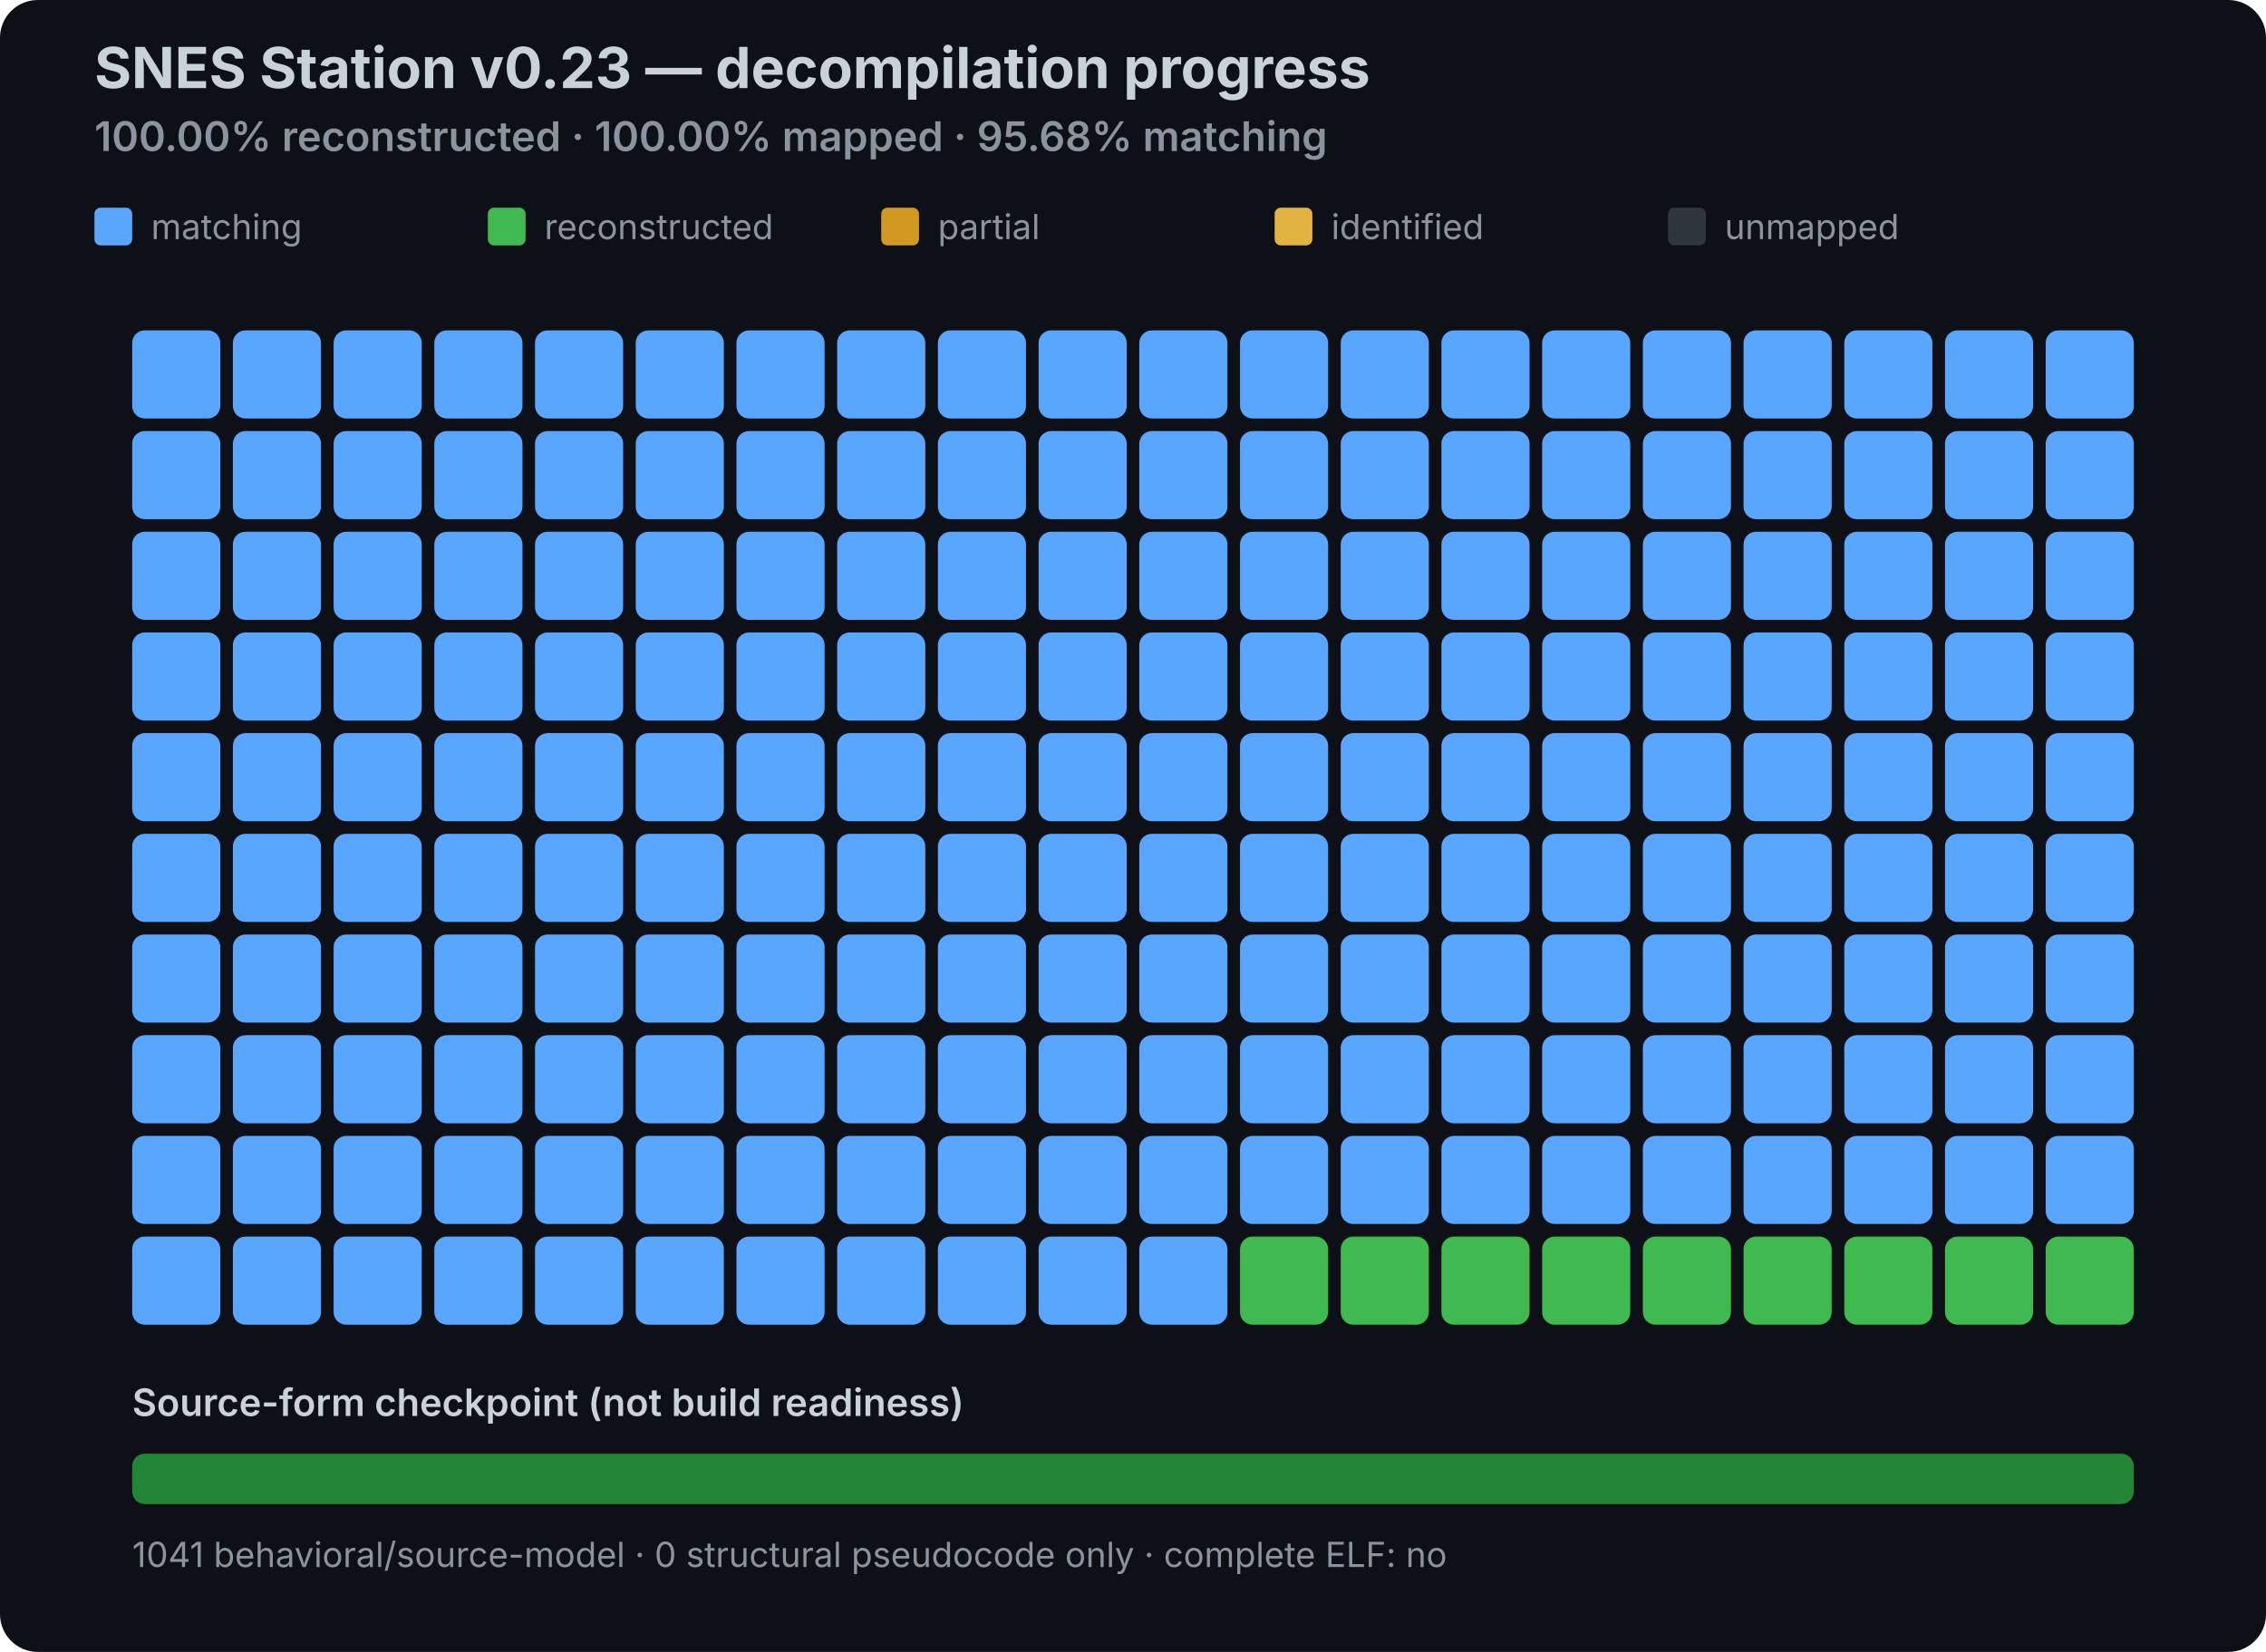
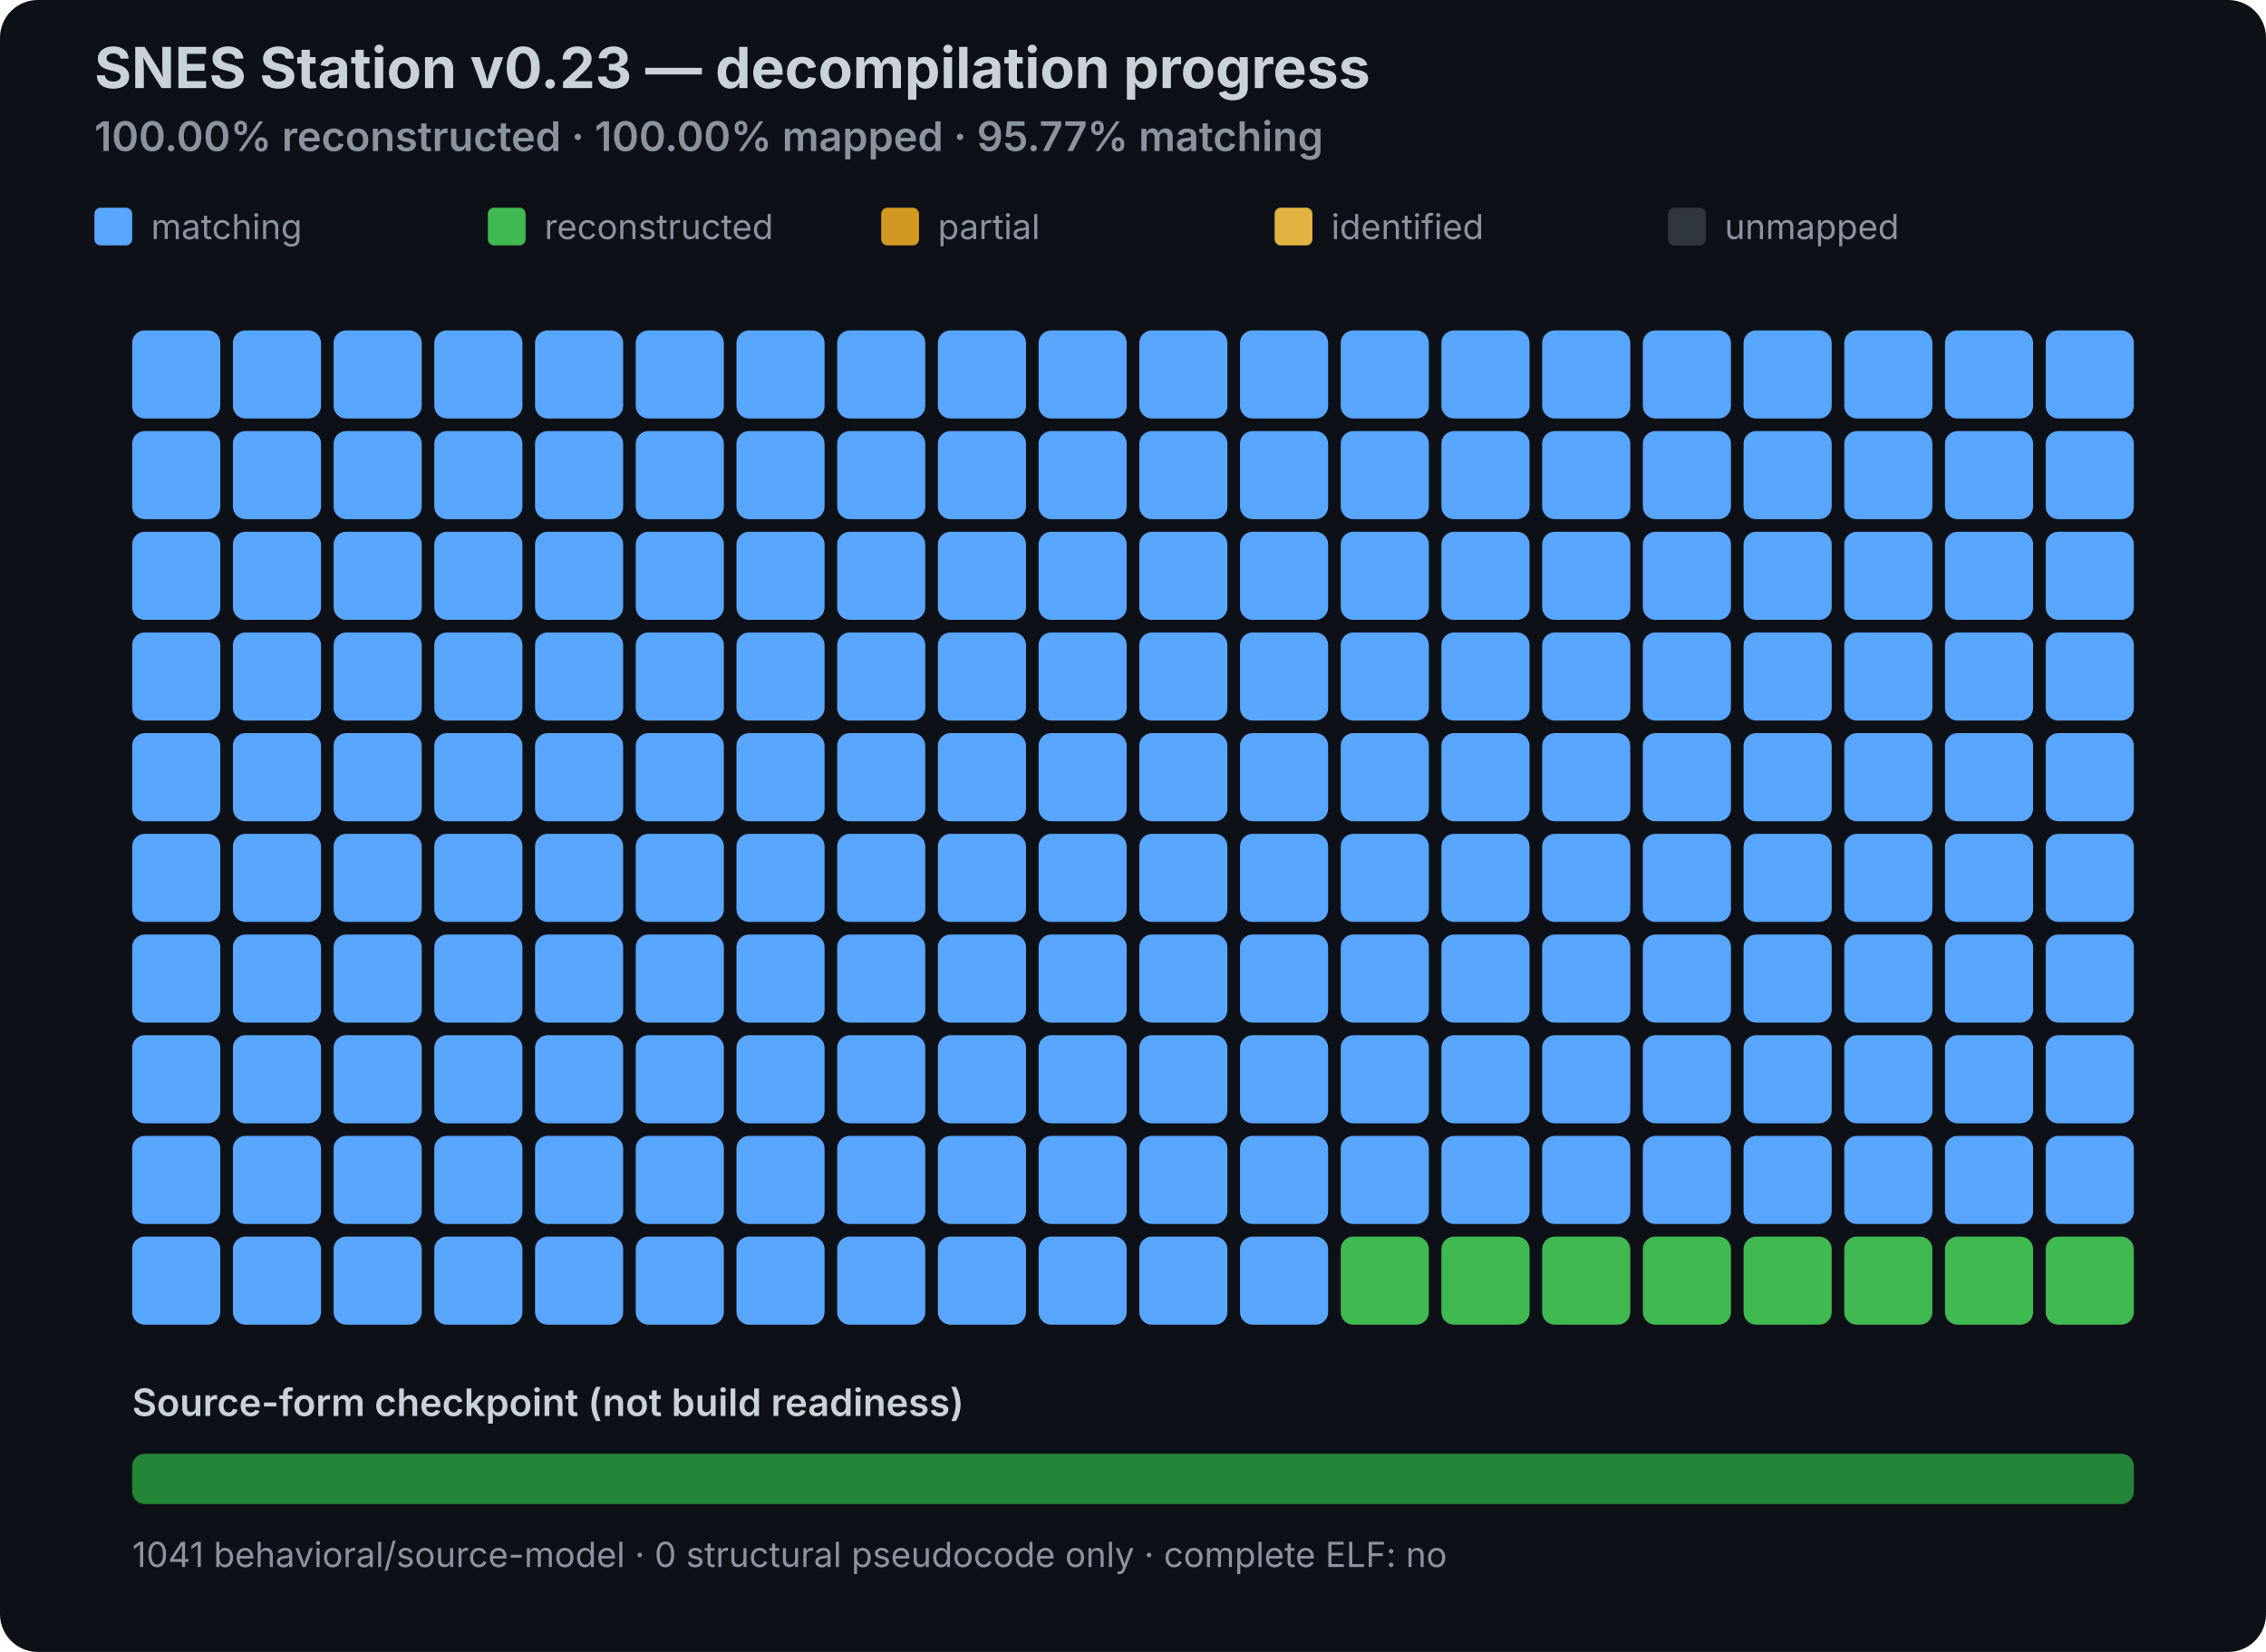
<svg xmlns="http://www.w3.org/2000/svg" width="720" height="525" viewBox="0 0 720 525" role="img" aria-labelledby="title desc">
  <style>
  .title { font: 700 18px -apple-system,BlinkMacSystemFont,"Segoe UI",sans-serif; fill: #c9d1d9; }
  .sub { font: 600 13px -apple-system,BlinkMacSystemFont,"Segoe UI",sans-serif; fill: #8b949e; }
  .legend { font: 11px -apple-system,BlinkMacSystemFont,"Segoe UI",sans-serif; fill: #8b949e; }
  .source { font: 600 12px -apple-system,BlinkMacSystemFont,"Segoe UI",sans-serif; fill: #c9d1d9; }
</style>
  <rect width="100%" height="100%" rx="12" fill="#0d1117" />
  <text x="30" y="28" class="title">SNES Station v0.23 — decompilation progress</text>
-   <text x="30" y="48" class="sub">100.00% reconstructed · 100.00% mapped · 95.68% matching</text>
+   <text x="30" y="48" class="sub">100.00% reconstructed · 100.00% mapped · 95.77% matching</text>
  <rect x="30" y="66" width="12" height="12" rx="2" fill="#58a6ff" />
  <text x="48" y="76" class="legend">matching</text>
  <rect x="155" y="66" width="12" height="12" rx="2" fill="#3fb950" />
  <text x="173" y="76" class="legend">reconstructed</text>
  <rect x="280" y="66" width="12" height="12" rx="2" fill="#d29922" />
  <text x="298" y="76" class="legend">partial</text>
  <rect x="405" y="66" width="12" height="12" rx="2" fill="#e3b341" />
  <text x="423" y="76" class="legend">identified</text>
  <rect x="530" y="66" width="12" height="12" rx="2" fill="#30363d" />
  <text x="548" y="76" class="legend">unmapped</text>
  <rect x="42" y="105" width="28" height="28" rx="4" fill="#58a6ff" data-status="MATCHING" />
  <rect x="74" y="105" width="28" height="28" rx="4" fill="#58a6ff" data-status="MATCHING" />
  <rect x="106" y="105" width="28" height="28" rx="4" fill="#58a6ff" data-status="MATCHING" />
  <rect x="138" y="105" width="28" height="28" rx="4" fill="#58a6ff" data-status="MATCHING" />
  <rect x="170" y="105" width="28" height="28" rx="4" fill="#58a6ff" data-status="MATCHING" />
  <rect x="202" y="105" width="28" height="28" rx="4" fill="#58a6ff" data-status="MATCHING" />
  <rect x="234" y="105" width="28" height="28" rx="4" fill="#58a6ff" data-status="MATCHING" />
  <rect x="266" y="105" width="28" height="28" rx="4" fill="#58a6ff" data-status="MATCHING" />
  <rect x="298" y="105" width="28" height="28" rx="4" fill="#58a6ff" data-status="MATCHING" />
  <rect x="330" y="105" width="28" height="28" rx="4" fill="#58a6ff" data-status="MATCHING" />
  <rect x="362" y="105" width="28" height="28" rx="4" fill="#58a6ff" data-status="MATCHING" />
  <rect x="394" y="105" width="28" height="28" rx="4" fill="#58a6ff" data-status="MATCHING" />
  <rect x="426" y="105" width="28" height="28" rx="4" fill="#58a6ff" data-status="MATCHING" />
  <rect x="458" y="105" width="28" height="28" rx="4" fill="#58a6ff" data-status="MATCHING" />
  <rect x="490" y="105" width="28" height="28" rx="4" fill="#58a6ff" data-status="MATCHING" />
  <rect x="522" y="105" width="28" height="28" rx="4" fill="#58a6ff" data-status="MATCHING" />
  <rect x="554" y="105" width="28" height="28" rx="4" fill="#58a6ff" data-status="MATCHING" />
  <rect x="586" y="105" width="28" height="28" rx="4" fill="#58a6ff" data-status="MATCHING" />
  <rect x="618" y="105" width="28" height="28" rx="4" fill="#58a6ff" data-status="MATCHING" />
  <rect x="650" y="105" width="28" height="28" rx="4" fill="#58a6ff" data-status="MATCHING" />
  <rect x="42" y="137" width="28" height="28" rx="4" fill="#58a6ff" data-status="MATCHING" />
  <rect x="74" y="137" width="28" height="28" rx="4" fill="#58a6ff" data-status="MATCHING" />
  <rect x="106" y="137" width="28" height="28" rx="4" fill="#58a6ff" data-status="MATCHING" />
  <rect x="138" y="137" width="28" height="28" rx="4" fill="#58a6ff" data-status="MATCHING" />
  <rect x="170" y="137" width="28" height="28" rx="4" fill="#58a6ff" data-status="MATCHING" />
  <rect x="202" y="137" width="28" height="28" rx="4" fill="#58a6ff" data-status="MATCHING" />
  <rect x="234" y="137" width="28" height="28" rx="4" fill="#58a6ff" data-status="MATCHING" />
  <rect x="266" y="137" width="28" height="28" rx="4" fill="#58a6ff" data-status="MATCHING" />
  <rect x="298" y="137" width="28" height="28" rx="4" fill="#58a6ff" data-status="MATCHING" />
  <rect x="330" y="137" width="28" height="28" rx="4" fill="#58a6ff" data-status="MATCHING" />
  <rect x="362" y="137" width="28" height="28" rx="4" fill="#58a6ff" data-status="MATCHING" />
  <rect x="394" y="137" width="28" height="28" rx="4" fill="#58a6ff" data-status="MATCHING" />
  <rect x="426" y="137" width="28" height="28" rx="4" fill="#58a6ff" data-status="MATCHING" />
  <rect x="458" y="137" width="28" height="28" rx="4" fill="#58a6ff" data-status="MATCHING" />
  <rect x="490" y="137" width="28" height="28" rx="4" fill="#58a6ff" data-status="MATCHING" />
  <rect x="522" y="137" width="28" height="28" rx="4" fill="#58a6ff" data-status="MATCHING" />
  <rect x="554" y="137" width="28" height="28" rx="4" fill="#58a6ff" data-status="MATCHING" />
  <rect x="586" y="137" width="28" height="28" rx="4" fill="#58a6ff" data-status="MATCHING" />
  <rect x="618" y="137" width="28" height="28" rx="4" fill="#58a6ff" data-status="MATCHING" />
  <rect x="650" y="137" width="28" height="28" rx="4" fill="#58a6ff" data-status="MATCHING" />
  <rect x="42" y="169" width="28" height="28" rx="4" fill="#58a6ff" data-status="MATCHING" />
  <rect x="74" y="169" width="28" height="28" rx="4" fill="#58a6ff" data-status="MATCHING" />
  <rect x="106" y="169" width="28" height="28" rx="4" fill="#58a6ff" data-status="MATCHING" />
  <rect x="138" y="169" width="28" height="28" rx="4" fill="#58a6ff" data-status="MATCHING" />
  <rect x="170" y="169" width="28" height="28" rx="4" fill="#58a6ff" data-status="MATCHING" />
  <rect x="202" y="169" width="28" height="28" rx="4" fill="#58a6ff" data-status="MATCHING" />
  <rect x="234" y="169" width="28" height="28" rx="4" fill="#58a6ff" data-status="MATCHING" />
  <rect x="266" y="169" width="28" height="28" rx="4" fill="#58a6ff" data-status="MATCHING" />
  <rect x="298" y="169" width="28" height="28" rx="4" fill="#58a6ff" data-status="MATCHING" />
  <rect x="330" y="169" width="28" height="28" rx="4" fill="#58a6ff" data-status="MATCHING" />
  <rect x="362" y="169" width="28" height="28" rx="4" fill="#58a6ff" data-status="MATCHING" />
  <rect x="394" y="169" width="28" height="28" rx="4" fill="#58a6ff" data-status="MATCHING" />
  <rect x="426" y="169" width="28" height="28" rx="4" fill="#58a6ff" data-status="MATCHING" />
  <rect x="458" y="169" width="28" height="28" rx="4" fill="#58a6ff" data-status="MATCHING" />
  <rect x="490" y="169" width="28" height="28" rx="4" fill="#58a6ff" data-status="MATCHING" />
  <rect x="522" y="169" width="28" height="28" rx="4" fill="#58a6ff" data-status="MATCHING" />
  <rect x="554" y="169" width="28" height="28" rx="4" fill="#58a6ff" data-status="MATCHING" />
  <rect x="586" y="169" width="28" height="28" rx="4" fill="#58a6ff" data-status="MATCHING" />
  <rect x="618" y="169" width="28" height="28" rx="4" fill="#58a6ff" data-status="MATCHING" />
  <rect x="650" y="169" width="28" height="28" rx="4" fill="#58a6ff" data-status="MATCHING" />
  <rect x="42" y="201" width="28" height="28" rx="4" fill="#58a6ff" data-status="MATCHING" />
  <rect x="74" y="201" width="28" height="28" rx="4" fill="#58a6ff" data-status="MATCHING" />
  <rect x="106" y="201" width="28" height="28" rx="4" fill="#58a6ff" data-status="MATCHING" />
  <rect x="138" y="201" width="28" height="28" rx="4" fill="#58a6ff" data-status="MATCHING" />
  <rect x="170" y="201" width="28" height="28" rx="4" fill="#58a6ff" data-status="MATCHING" />
  <rect x="202" y="201" width="28" height="28" rx="4" fill="#58a6ff" data-status="MATCHING" />
  <rect x="234" y="201" width="28" height="28" rx="4" fill="#58a6ff" data-status="MATCHING" />
  <rect x="266" y="201" width="28" height="28" rx="4" fill="#58a6ff" data-status="MATCHING" />
  <rect x="298" y="201" width="28" height="28" rx="4" fill="#58a6ff" data-status="MATCHING" />
  <rect x="330" y="201" width="28" height="28" rx="4" fill="#58a6ff" data-status="MATCHING" />
  <rect x="362" y="201" width="28" height="28" rx="4" fill="#58a6ff" data-status="MATCHING" />
  <rect x="394" y="201" width="28" height="28" rx="4" fill="#58a6ff" data-status="MATCHING" />
  <rect x="426" y="201" width="28" height="28" rx="4" fill="#58a6ff" data-status="MATCHING" />
  <rect x="458" y="201" width="28" height="28" rx="4" fill="#58a6ff" data-status="MATCHING" />
  <rect x="490" y="201" width="28" height="28" rx="4" fill="#58a6ff" data-status="MATCHING" />
  <rect x="522" y="201" width="28" height="28" rx="4" fill="#58a6ff" data-status="MATCHING" />
  <rect x="554" y="201" width="28" height="28" rx="4" fill="#58a6ff" data-status="MATCHING" />
  <rect x="586" y="201" width="28" height="28" rx="4" fill="#58a6ff" data-status="MATCHING" />
  <rect x="618" y="201" width="28" height="28" rx="4" fill="#58a6ff" data-status="MATCHING" />
  <rect x="650" y="201" width="28" height="28" rx="4" fill="#58a6ff" data-status="MATCHING" />
  <rect x="42" y="233" width="28" height="28" rx="4" fill="#58a6ff" data-status="MATCHING" />
  <rect x="74" y="233" width="28" height="28" rx="4" fill="#58a6ff" data-status="MATCHING" />
  <rect x="106" y="233" width="28" height="28" rx="4" fill="#58a6ff" data-status="MATCHING" />
  <rect x="138" y="233" width="28" height="28" rx="4" fill="#58a6ff" data-status="MATCHING" />
  <rect x="170" y="233" width="28" height="28" rx="4" fill="#58a6ff" data-status="MATCHING" />
  <rect x="202" y="233" width="28" height="28" rx="4" fill="#58a6ff" data-status="MATCHING" />
  <rect x="234" y="233" width="28" height="28" rx="4" fill="#58a6ff" data-status="MATCHING" />
  <rect x="266" y="233" width="28" height="28" rx="4" fill="#58a6ff" data-status="MATCHING" />
  <rect x="298" y="233" width="28" height="28" rx="4" fill="#58a6ff" data-status="MATCHING" />
  <rect x="330" y="233" width="28" height="28" rx="4" fill="#58a6ff" data-status="MATCHING" />
  <rect x="362" y="233" width="28" height="28" rx="4" fill="#58a6ff" data-status="MATCHING" />
  <rect x="394" y="233" width="28" height="28" rx="4" fill="#58a6ff" data-status="MATCHING" />
  <rect x="426" y="233" width="28" height="28" rx="4" fill="#58a6ff" data-status="MATCHING" />
  <rect x="458" y="233" width="28" height="28" rx="4" fill="#58a6ff" data-status="MATCHING" />
  <rect x="490" y="233" width="28" height="28" rx="4" fill="#58a6ff" data-status="MATCHING" />
  <rect x="522" y="233" width="28" height="28" rx="4" fill="#58a6ff" data-status="MATCHING" />
  <rect x="554" y="233" width="28" height="28" rx="4" fill="#58a6ff" data-status="MATCHING" />
  <rect x="586" y="233" width="28" height="28" rx="4" fill="#58a6ff" data-status="MATCHING" />
  <rect x="618" y="233" width="28" height="28" rx="4" fill="#58a6ff" data-status="MATCHING" />
  <rect x="650" y="233" width="28" height="28" rx="4" fill="#58a6ff" data-status="MATCHING" />
  <rect x="42" y="265" width="28" height="28" rx="4" fill="#58a6ff" data-status="MATCHING" />
  <rect x="74" y="265" width="28" height="28" rx="4" fill="#58a6ff" data-status="MATCHING" />
  <rect x="106" y="265" width="28" height="28" rx="4" fill="#58a6ff" data-status="MATCHING" />
  <rect x="138" y="265" width="28" height="28" rx="4" fill="#58a6ff" data-status="MATCHING" />
  <rect x="170" y="265" width="28" height="28" rx="4" fill="#58a6ff" data-status="MATCHING" />
  <rect x="202" y="265" width="28" height="28" rx="4" fill="#58a6ff" data-status="MATCHING" />
  <rect x="234" y="265" width="28" height="28" rx="4" fill="#58a6ff" data-status="MATCHING" />
  <rect x="266" y="265" width="28" height="28" rx="4" fill="#58a6ff" data-status="MATCHING" />
  <rect x="298" y="265" width="28" height="28" rx="4" fill="#58a6ff" data-status="MATCHING" />
  <rect x="330" y="265" width="28" height="28" rx="4" fill="#58a6ff" data-status="MATCHING" />
  <rect x="362" y="265" width="28" height="28" rx="4" fill="#58a6ff" data-status="MATCHING" />
  <rect x="394" y="265" width="28" height="28" rx="4" fill="#58a6ff" data-status="MATCHING" />
  <rect x="426" y="265" width="28" height="28" rx="4" fill="#58a6ff" data-status="MATCHING" />
  <rect x="458" y="265" width="28" height="28" rx="4" fill="#58a6ff" data-status="MATCHING" />
  <rect x="490" y="265" width="28" height="28" rx="4" fill="#58a6ff" data-status="MATCHING" />
  <rect x="522" y="265" width="28" height="28" rx="4" fill="#58a6ff" data-status="MATCHING" />
  <rect x="554" y="265" width="28" height="28" rx="4" fill="#58a6ff" data-status="MATCHING" />
  <rect x="586" y="265" width="28" height="28" rx="4" fill="#58a6ff" data-status="MATCHING" />
  <rect x="618" y="265" width="28" height="28" rx="4" fill="#58a6ff" data-status="MATCHING" />
  <rect x="650" y="265" width="28" height="28" rx="4" fill="#58a6ff" data-status="MATCHING" />
  <rect x="42" y="297" width="28" height="28" rx="4" fill="#58a6ff" data-status="MATCHING" />
  <rect x="74" y="297" width="28" height="28" rx="4" fill="#58a6ff" data-status="MATCHING" />
  <rect x="106" y="297" width="28" height="28" rx="4" fill="#58a6ff" data-status="MATCHING" />
  <rect x="138" y="297" width="28" height="28" rx="4" fill="#58a6ff" data-status="MATCHING" />
  <rect x="170" y="297" width="28" height="28" rx="4" fill="#58a6ff" data-status="MATCHING" />
  <rect x="202" y="297" width="28" height="28" rx="4" fill="#58a6ff" data-status="MATCHING" />
  <rect x="234" y="297" width="28" height="28" rx="4" fill="#58a6ff" data-status="MATCHING" />
  <rect x="266" y="297" width="28" height="28" rx="4" fill="#58a6ff" data-status="MATCHING" />
  <rect x="298" y="297" width="28" height="28" rx="4" fill="#58a6ff" data-status="MATCHING" />
  <rect x="330" y="297" width="28" height="28" rx="4" fill="#58a6ff" data-status="MATCHING" />
  <rect x="362" y="297" width="28" height="28" rx="4" fill="#58a6ff" data-status="MATCHING" />
  <rect x="394" y="297" width="28" height="28" rx="4" fill="#58a6ff" data-status="MATCHING" />
  <rect x="426" y="297" width="28" height="28" rx="4" fill="#58a6ff" data-status="MATCHING" />
  <rect x="458" y="297" width="28" height="28" rx="4" fill="#58a6ff" data-status="MATCHING" />
  <rect x="490" y="297" width="28" height="28" rx="4" fill="#58a6ff" data-status="MATCHING" />
  <rect x="522" y="297" width="28" height="28" rx="4" fill="#58a6ff" data-status="MATCHING" />
  <rect x="554" y="297" width="28" height="28" rx="4" fill="#58a6ff" data-status="MATCHING" />
  <rect x="586" y="297" width="28" height="28" rx="4" fill="#58a6ff" data-status="MATCHING" />
  <rect x="618" y="297" width="28" height="28" rx="4" fill="#58a6ff" data-status="MATCHING" />
  <rect x="650" y="297" width="28" height="28" rx="4" fill="#58a6ff" data-status="MATCHING" />
  <rect x="42" y="329" width="28" height="28" rx="4" fill="#58a6ff" data-status="MATCHING" />
  <rect x="74" y="329" width="28" height="28" rx="4" fill="#58a6ff" data-status="MATCHING" />
  <rect x="106" y="329" width="28" height="28" rx="4" fill="#58a6ff" data-status="MATCHING" />
  <rect x="138" y="329" width="28" height="28" rx="4" fill="#58a6ff" data-status="MATCHING" />
  <rect x="170" y="329" width="28" height="28" rx="4" fill="#58a6ff" data-status="MATCHING" />
  <rect x="202" y="329" width="28" height="28" rx="4" fill="#58a6ff" data-status="MATCHING" />
  <rect x="234" y="329" width="28" height="28" rx="4" fill="#58a6ff" data-status="MATCHING" />
  <rect x="266" y="329" width="28" height="28" rx="4" fill="#58a6ff" data-status="MATCHING" />
  <rect x="298" y="329" width="28" height="28" rx="4" fill="#58a6ff" data-status="MATCHING" />
  <rect x="330" y="329" width="28" height="28" rx="4" fill="#58a6ff" data-status="MATCHING" />
  <rect x="362" y="329" width="28" height="28" rx="4" fill="#58a6ff" data-status="MATCHING" />
  <rect x="394" y="329" width="28" height="28" rx="4" fill="#58a6ff" data-status="MATCHING" />
  <rect x="426" y="329" width="28" height="28" rx="4" fill="#58a6ff" data-status="MATCHING" />
  <rect x="458" y="329" width="28" height="28" rx="4" fill="#58a6ff" data-status="MATCHING" />
  <rect x="490" y="329" width="28" height="28" rx="4" fill="#58a6ff" data-status="MATCHING" />
  <rect x="522" y="329" width="28" height="28" rx="4" fill="#58a6ff" data-status="MATCHING" />
  <rect x="554" y="329" width="28" height="28" rx="4" fill="#58a6ff" data-status="MATCHING" />
  <rect x="586" y="329" width="28" height="28" rx="4" fill="#58a6ff" data-status="MATCHING" />
  <rect x="618" y="329" width="28" height="28" rx="4" fill="#58a6ff" data-status="MATCHING" />
  <rect x="650" y="329" width="28" height="28" rx="4" fill="#58a6ff" data-status="MATCHING" />
  <rect x="42" y="361" width="28" height="28" rx="4" fill="#58a6ff" data-status="MATCHING" />
  <rect x="74" y="361" width="28" height="28" rx="4" fill="#58a6ff" data-status="MATCHING" />
  <rect x="106" y="361" width="28" height="28" rx="4" fill="#58a6ff" data-status="MATCHING" />
  <rect x="138" y="361" width="28" height="28" rx="4" fill="#58a6ff" data-status="MATCHING" />
  <rect x="170" y="361" width="28" height="28" rx="4" fill="#58a6ff" data-status="MATCHING" />
  <rect x="202" y="361" width="28" height="28" rx="4" fill="#58a6ff" data-status="MATCHING" />
  <rect x="234" y="361" width="28" height="28" rx="4" fill="#58a6ff" data-status="MATCHING" />
  <rect x="266" y="361" width="28" height="28" rx="4" fill="#58a6ff" data-status="MATCHING" />
  <rect x="298" y="361" width="28" height="28" rx="4" fill="#58a6ff" data-status="MATCHING" />
  <rect x="330" y="361" width="28" height="28" rx="4" fill="#58a6ff" data-status="MATCHING" />
  <rect x="362" y="361" width="28" height="28" rx="4" fill="#58a6ff" data-status="MATCHING" />
  <rect x="394" y="361" width="28" height="28" rx="4" fill="#58a6ff" data-status="MATCHING" />
  <rect x="426" y="361" width="28" height="28" rx="4" fill="#58a6ff" data-status="MATCHING" />
  <rect x="458" y="361" width="28" height="28" rx="4" fill="#58a6ff" data-status="MATCHING" />
  <rect x="490" y="361" width="28" height="28" rx="4" fill="#58a6ff" data-status="MATCHING" />
  <rect x="522" y="361" width="28" height="28" rx="4" fill="#58a6ff" data-status="MATCHING" />
  <rect x="554" y="361" width="28" height="28" rx="4" fill="#58a6ff" data-status="MATCHING" />
  <rect x="586" y="361" width="28" height="28" rx="4" fill="#58a6ff" data-status="MATCHING" />
  <rect x="618" y="361" width="28" height="28" rx="4" fill="#58a6ff" data-status="MATCHING" />
  <rect x="650" y="361" width="28" height="28" rx="4" fill="#58a6ff" data-status="MATCHING" />
  <rect x="42" y="393" width="28" height="28" rx="4" fill="#58a6ff" data-status="MATCHING" />
  <rect x="74" y="393" width="28" height="28" rx="4" fill="#58a6ff" data-status="MATCHING" />
  <rect x="106" y="393" width="28" height="28" rx="4" fill="#58a6ff" data-status="MATCHING" />
  <rect x="138" y="393" width="28" height="28" rx="4" fill="#58a6ff" data-status="MATCHING" />
  <rect x="170" y="393" width="28" height="28" rx="4" fill="#58a6ff" data-status="MATCHING" />
  <rect x="202" y="393" width="28" height="28" rx="4" fill="#58a6ff" data-status="MATCHING" />
  <rect x="234" y="393" width="28" height="28" rx="4" fill="#58a6ff" data-status="MATCHING" />
  <rect x="266" y="393" width="28" height="28" rx="4" fill="#58a6ff" data-status="MATCHING" />
  <rect x="298" y="393" width="28" height="28" rx="4" fill="#58a6ff" data-status="MATCHING" />
  <rect x="330" y="393" width="28" height="28" rx="4" fill="#58a6ff" data-status="MATCHING" />
  <rect x="362" y="393" width="28" height="28" rx="4" fill="#58a6ff" data-status="MATCHING" />
-   <rect x="394" y="393" width="28" height="28" rx="4" fill="#3fb950" data-status="RECONSTRUCTED" />
+   <rect x="394" y="393" width="28" height="28" rx="4" fill="#58a6ff" data-status="MATCHING" />
  <rect x="426" y="393" width="28" height="28" rx="4" fill="#3fb950" data-status="RECONSTRUCTED" />
  <rect x="458" y="393" width="28" height="28" rx="4" fill="#3fb950" data-status="RECONSTRUCTED" />
  <rect x="490" y="393" width="28" height="28" rx="4" fill="#3fb950" data-status="RECONSTRUCTED" />
  <rect x="522" y="393" width="28" height="28" rx="4" fill="#3fb950" data-status="RECONSTRUCTED" />
  <rect x="554" y="393" width="28" height="28" rx="4" fill="#3fb950" data-status="RECONSTRUCTED" />
  <rect x="586" y="393" width="28" height="28" rx="4" fill="#3fb950" data-status="RECONSTRUCTED" />
  <rect x="618" y="393" width="28" height="28" rx="4" fill="#3fb950" data-status="RECONSTRUCTED" />
  <rect x="650" y="393" width="28" height="28" rx="4" fill="#3fb950" data-status="RECONSTRUCTED" />
  <text x="42" y="450" class="source">Source-form checkpoint (not build readiness)</text>
  <rect x="42" y="462" width="636" height="16" rx="4" fill="#238636" />
  <rect x="678" y="462" width="0" height="16" rx="4" fill="#d29922" />
  <text x="42" y="498" class="legend">1041 behavioral/source-model · 0 structural pseudocode only · complete ELF: no</text>
</svg>
